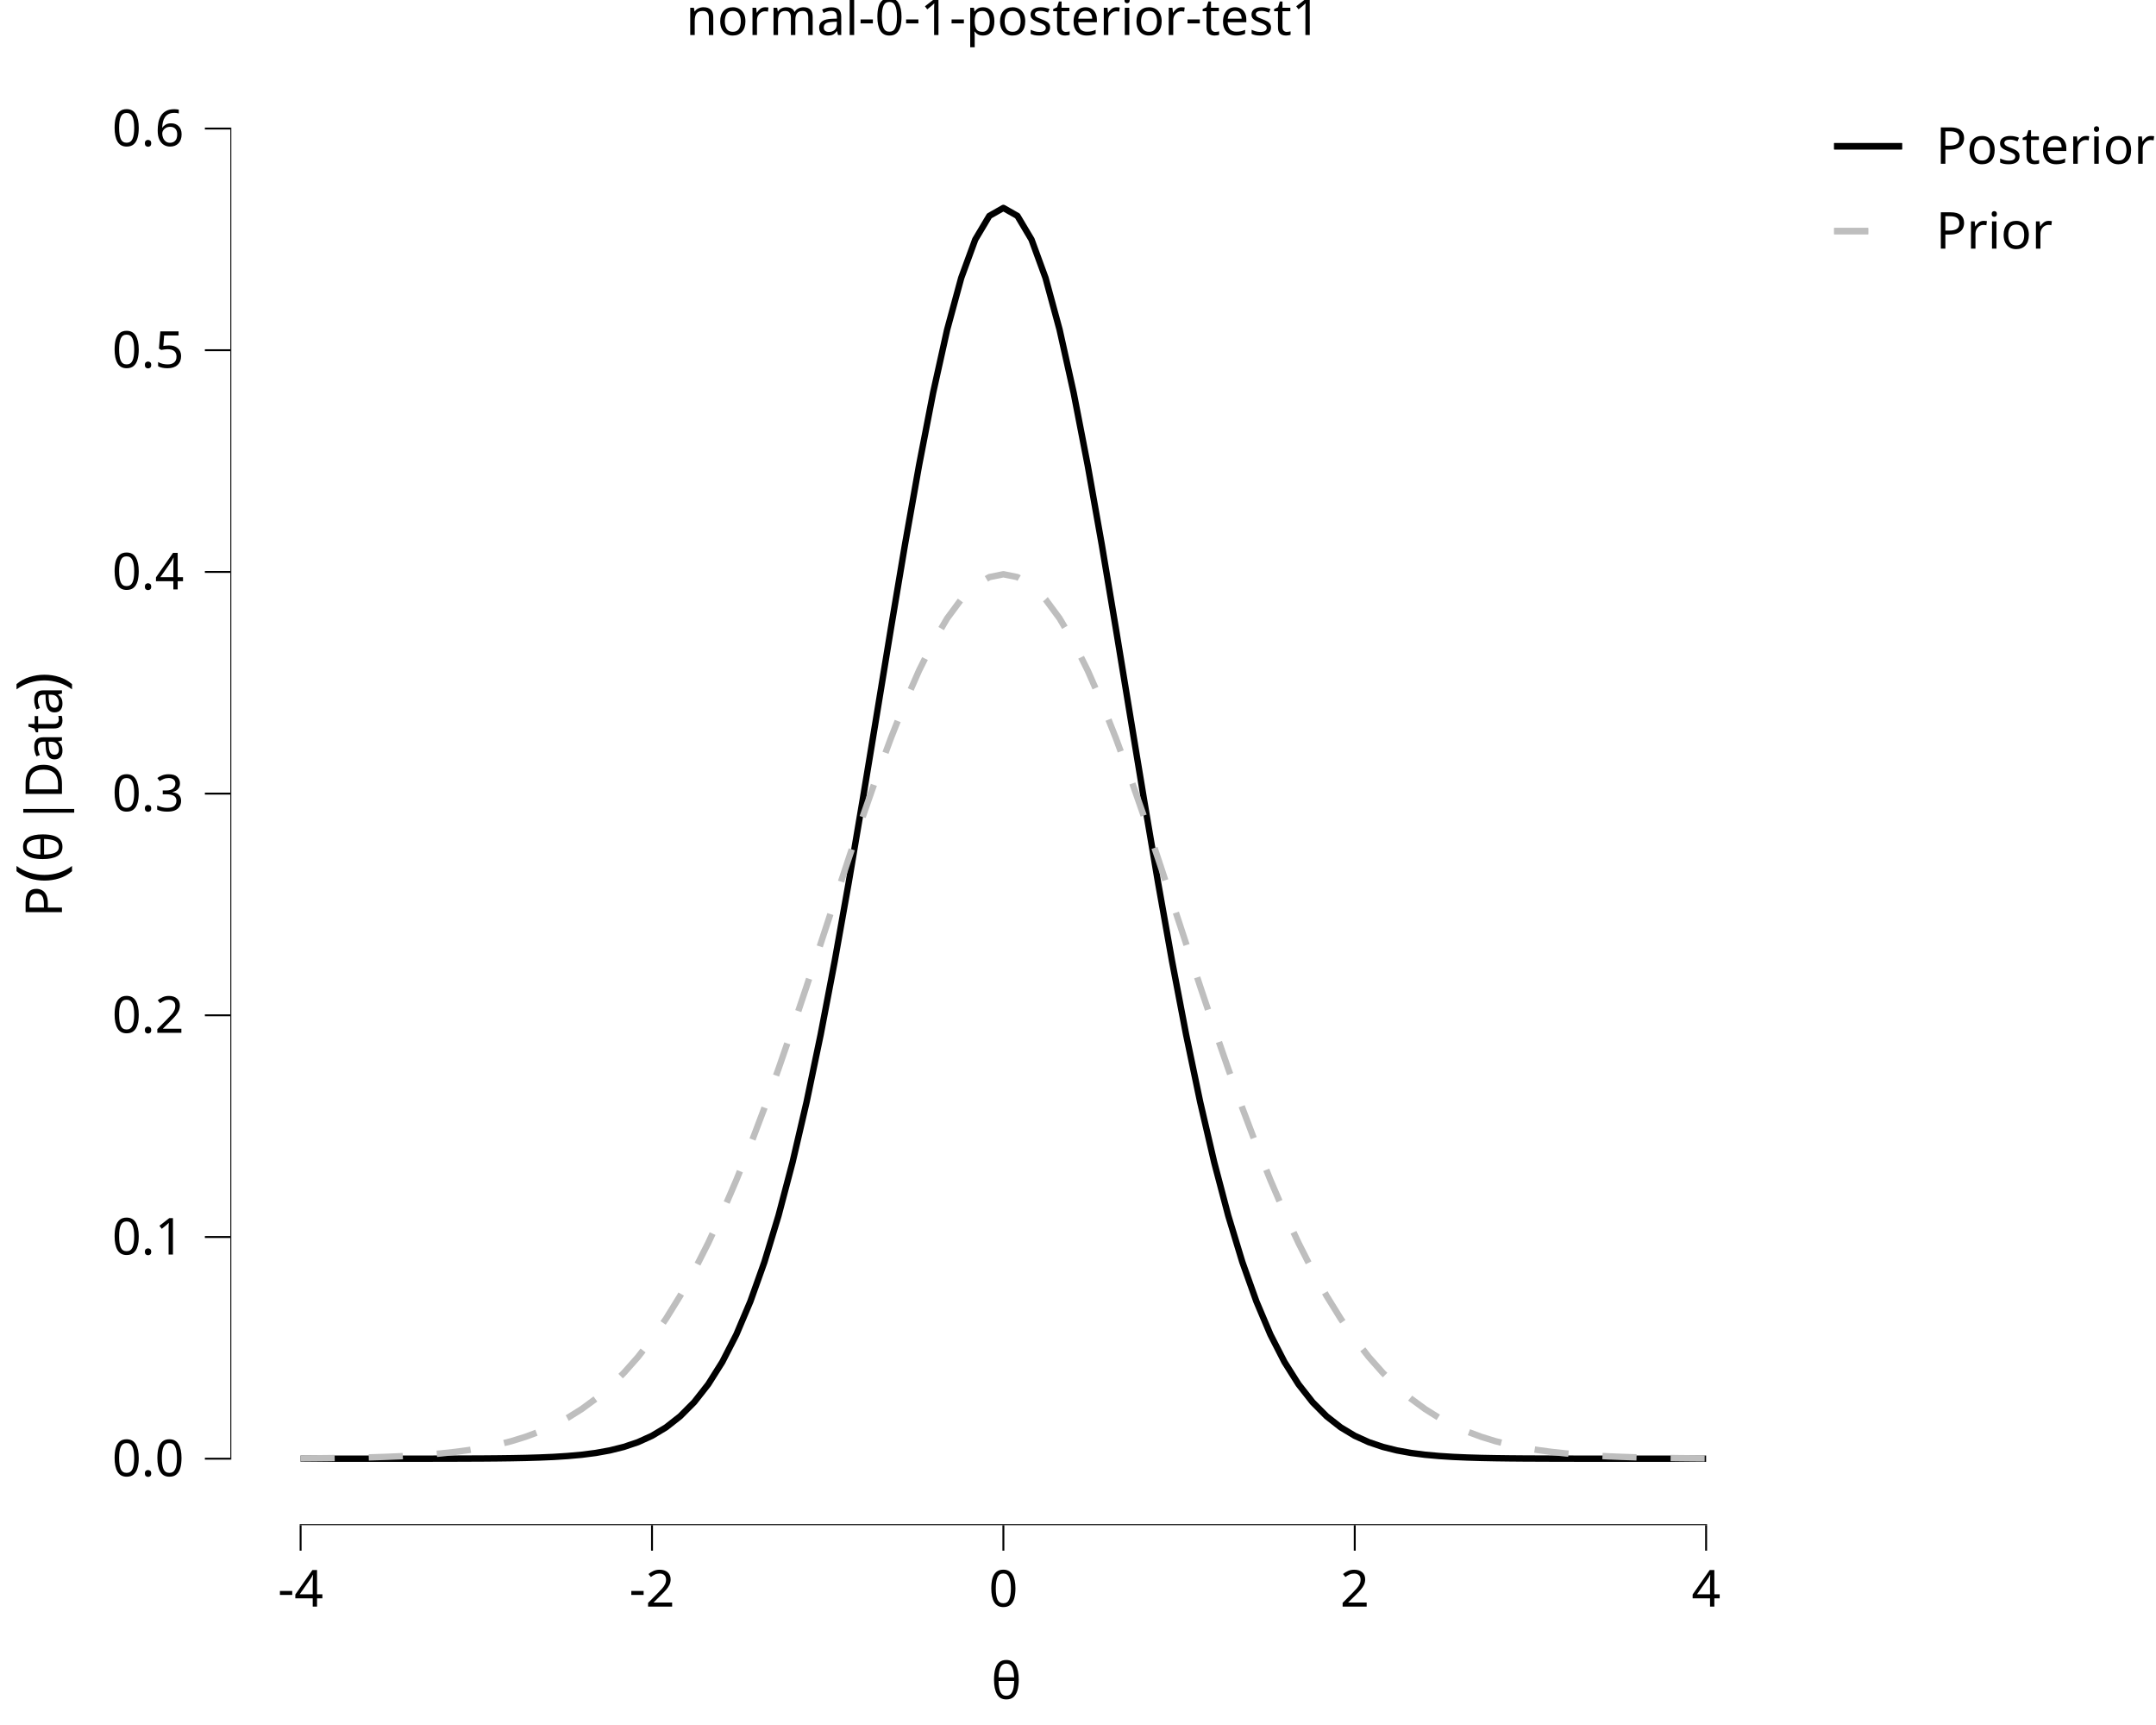
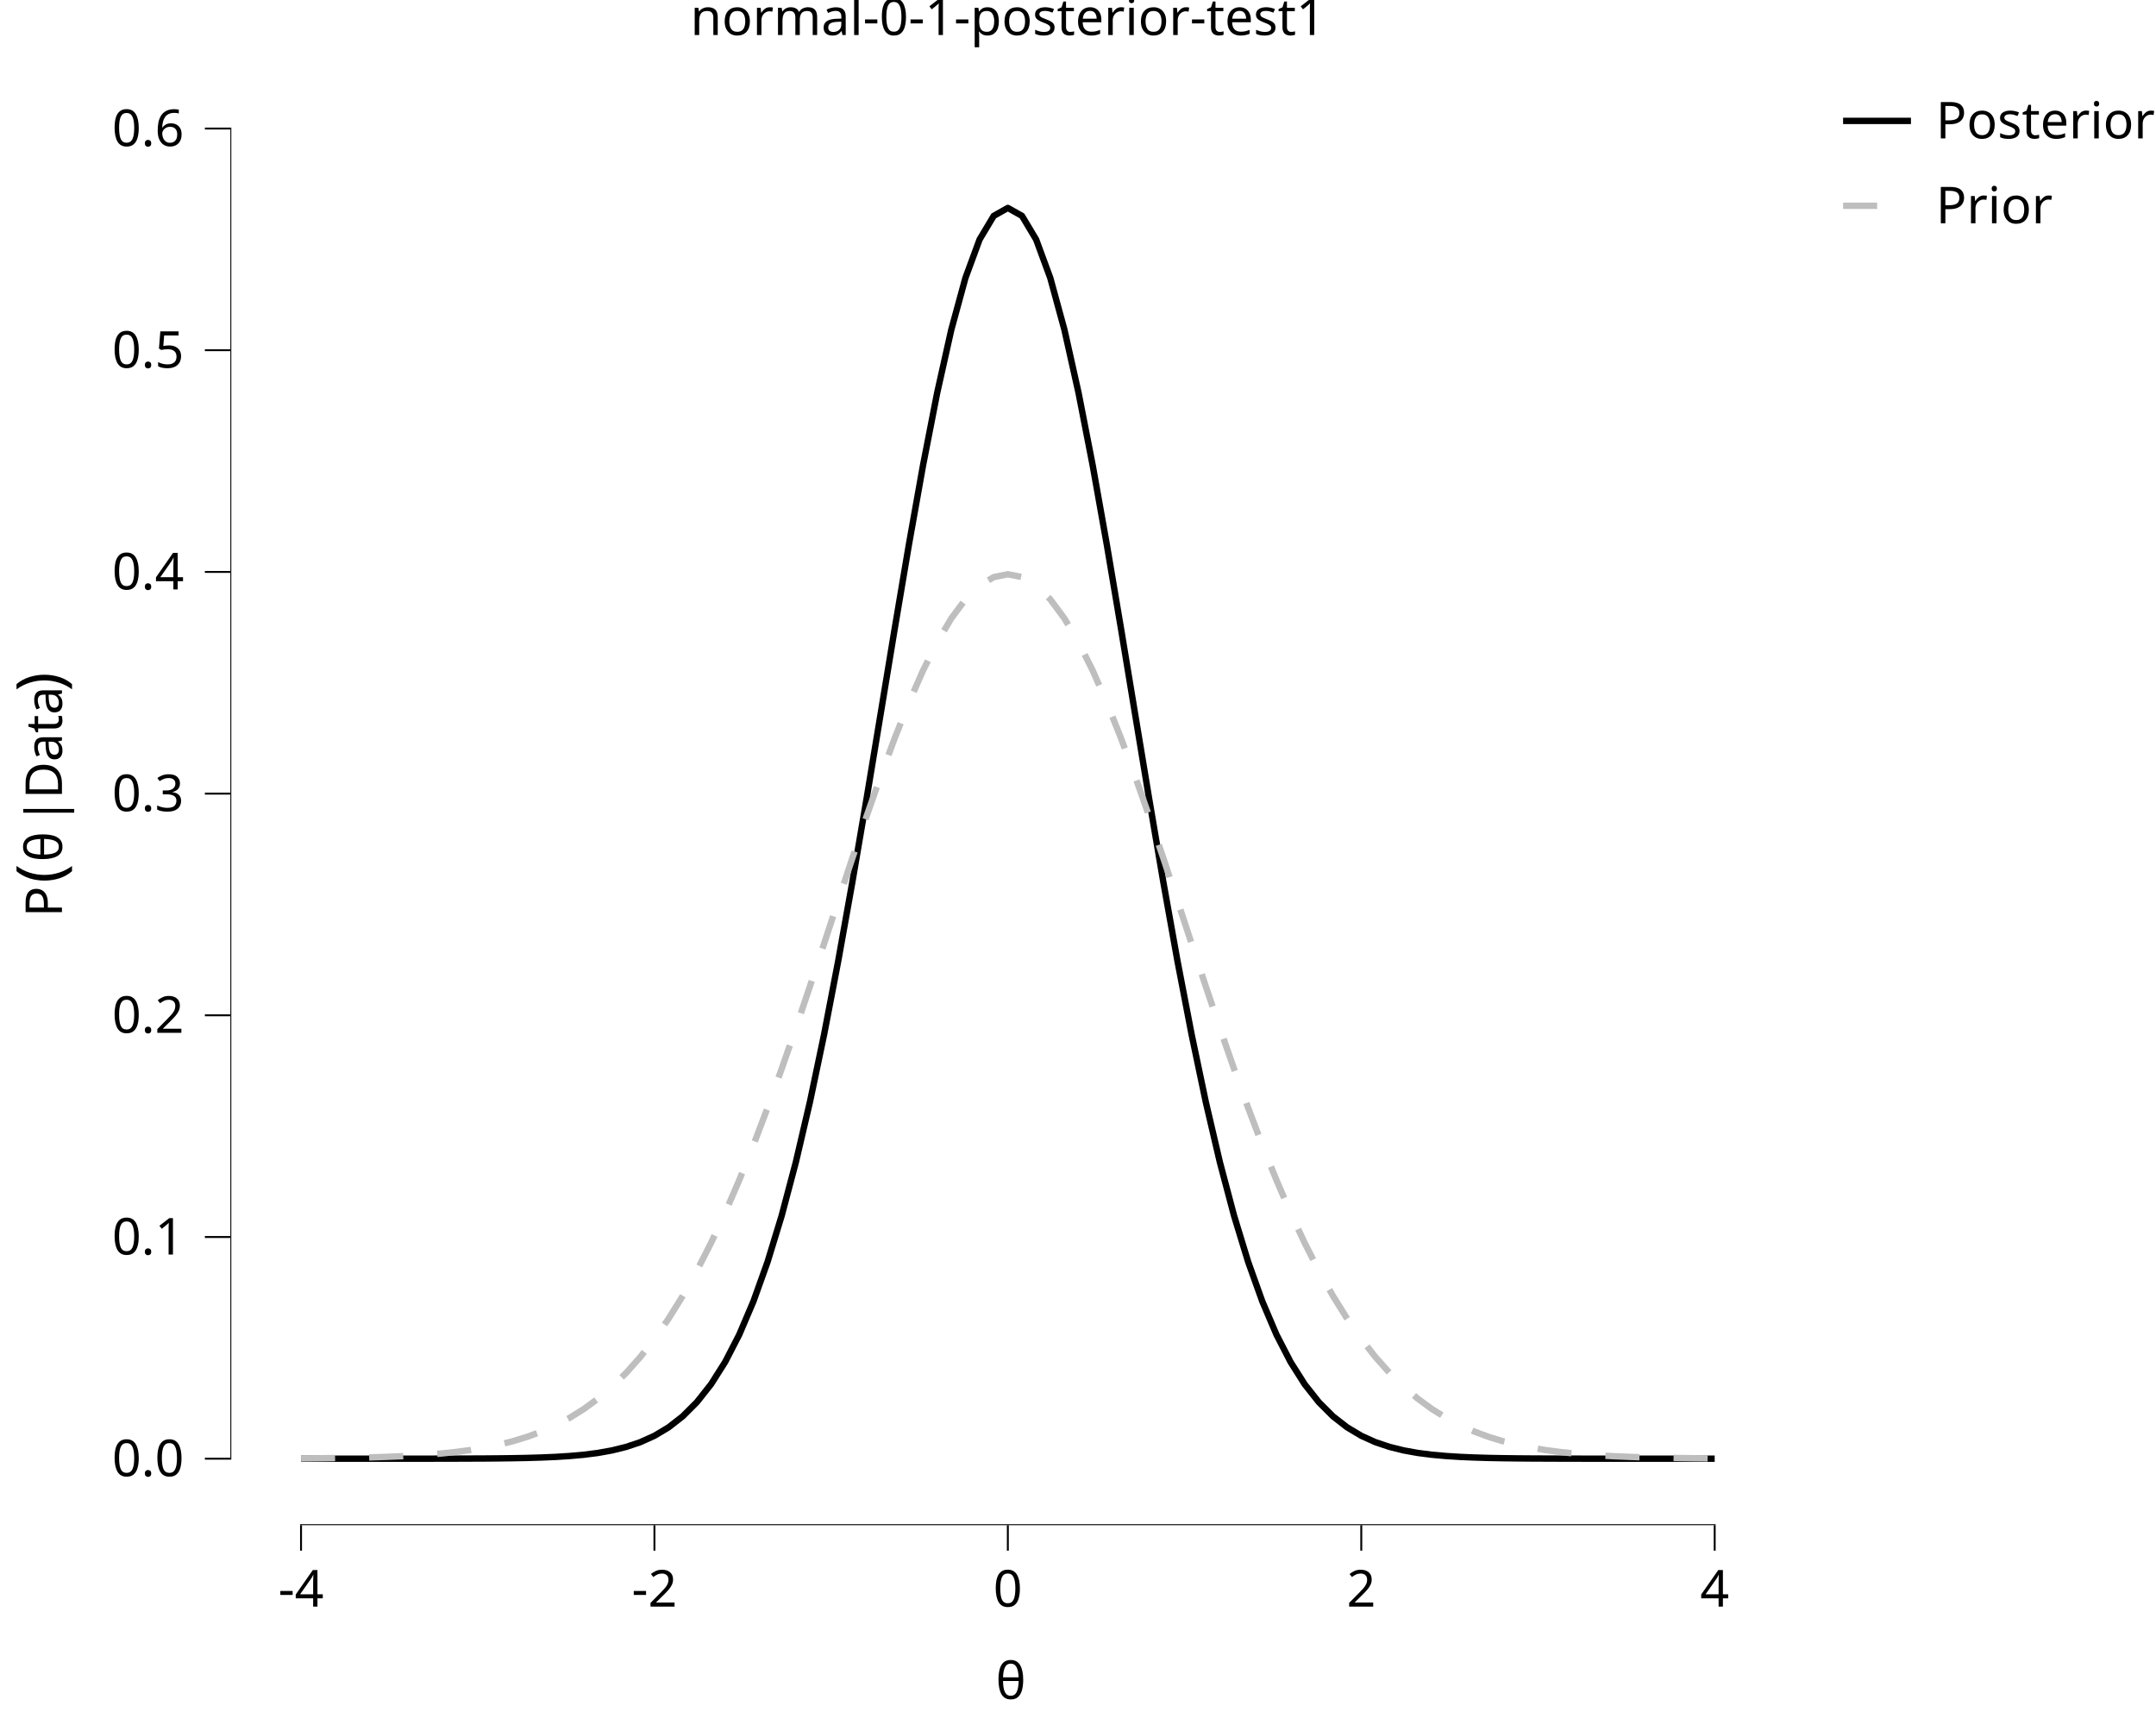
<svg xmlns="http://www.w3.org/2000/svg" class="svglite" data-engine-version="2.0" width="720.00pt" height="576.00pt" viewBox="0 0 720.00 576.00">
  <defs>
    <style type="text/css">
    .svglite line, .svglite polyline, .svglite polygon, .svglite path, .svglite rect, .svglite circle {
      fill: none;
      stroke: #000000;
      stroke-linecap: round;
      stroke-linejoin: round;
      stroke-miterlimit: 10.00;
    }
  </style>
  </defs>
  <rect width="100%" height="100%" style="stroke: none; fill: #FFFFFF;" />
  <defs>
    <clipPath id="cpMC4wMHw3MjAuMDB8MC4wMHw1NzYuMDA=">
      <rect x="0.00" y="0.00" width="720.00" height="576.00" />
    </clipPath>
  </defs>
  <g clip-path="url(#cpMC4wMHw3MjAuMDB8MC4wMHw1NzYuMDA=)">
    <rect x="0.00" y="0.00" width="720.00" height="576.00" style="stroke-width: 10.67; stroke: none;" />
  </g>
  <defs>
-     <clipPath id="cpNzYuOTN8NTkzLjIzfDIwLjcxfDUwOS4yOA==">
-       <rect x="76.93" y="20.71" width="516.31" height="488.57" />
+     <clipPath id="cpNzYuOTN8NTk2LjIyfDIwLjcxfDUwOS4yOA==">
+       <rect x="76.93" y="20.71" width="519.30" height="488.57" />
    </clipPath>
  </defs>
-   <g clip-path="url(#cpNzYuOTN8NTkzLjIzfDIwLjcxfDUwOS4yOA==)">
-     <rect x="76.93" y="20.71" width="516.31" height="488.57" style="stroke-width: 10.67; stroke: none;" />
-     <polyline points="100.39,487.07 105.09,487.07 109.78,487.07 114.48,487.07 119.17,487.07 123.86,487.07 128.56,487.07 133.25,487.07 137.94,487.07 142.64,487.07 147.33,487.06 152.03,487.05 156.72,487.03 161.41,487.01 166.11,486.97 170.80,486.91 175.49,486.82 180.19,486.68 184.88,486.48 189.57,486.18 194.27,485.76 198.96,485.16 203.66,484.31 208.35,483.14 213.04,481.56 217.74,479.43 222.43,476.61 227.12,472.93 231.82,468.21 236.51,462.24 241.21,454.79 245.90,445.64 250.59,434.56 255.29,421.38 259.98,405.93 264.67,388.12 269.37,367.94 274.06,345.47 278.76,320.90 283.45,294.55 288.14,266.85 292.84,238.38 297.53,209.79 302.22,181.85 306.92,155.37 311.61,131.18 316.30,110.08 321.00,92.80 325.69,79.98 330.39,72.09 335.08,69.43 339.77,72.09 344.47,79.98 349.16,92.80 353.85,110.08 358.55,131.18 363.24,155.37 367.94,181.85 372.63,209.79 377.32,238.38 382.02,266.85 386.71,294.55 391.40,320.90 396.10,345.47 400.79,367.94 405.49,388.12 410.18,405.93 414.87,421.38 419.57,434.56 424.26,445.64 428.95,454.79 433.65,462.24 438.34,468.21 443.03,472.93 447.73,476.61 452.42,479.43 457.12,481.56 461.81,483.14 466.50,484.31 471.20,485.16 475.89,485.76 480.58,486.18 485.28,486.48 489.97,486.68 494.67,486.82 499.36,486.91 504.05,486.97 508.75,487.01 513.44,487.03 518.13,487.05 522.83,487.06 527.52,487.07 532.22,487.07 536.91,487.07 541.60,487.07 546.30,487.07 550.99,487.07 555.68,487.07 560.38,487.07 565.07,487.07 569.76,487.07 " style="stroke-width: 2.13; stroke-linecap: butt;" />
-     <polyline points="100.39,486.98 105.09,486.94 109.78,486.89 114.48,486.82 119.17,486.74 123.86,486.62 128.56,486.47 133.25,486.28 137.94,486.03 142.64,485.71 147.33,485.31 152.03,484.80 156.72,484.17 161.41,483.38 166.11,482.41 170.80,481.22 175.49,479.77 180.19,478.02 184.88,475.93 189.57,473.44 194.27,470.50 198.96,467.05 203.66,463.05 208.35,458.42 213.04,453.13 217.74,447.11 222.43,440.32 227.12,432.73 231.82,424.32 236.51,415.06 241.21,404.96 245.90,394.05 250.59,382.36 255.29,369.95 259.98,356.90 264.67,343.33 269.37,329.35 274.06,315.11 278.76,300.79 283.45,286.56 288.14,272.63 292.84,259.18 297.53,246.44 302.22,234.61 306.92,223.89 311.61,214.46 316.30,206.49 321.00,200.14 325.69,195.51 330.39,192.70 335.08,191.75 339.77,192.70 344.47,195.51 349.16,200.14 353.85,206.49 358.55,214.46 363.24,223.89 367.94,234.61 372.63,246.44 377.32,259.18 382.02,272.63 386.71,286.56 391.40,300.79 396.10,315.11 400.79,329.35 405.49,343.33 410.18,356.90 414.87,369.95 419.57,382.36 424.26,394.05 428.95,404.96 433.65,415.06 438.34,424.32 443.03,432.73 447.73,440.32 452.42,447.11 457.12,453.13 461.81,458.42 466.50,463.05 471.20,467.05 475.89,470.50 480.58,473.44 485.28,475.93 489.97,478.02 494.67,479.77 499.36,481.22 504.05,482.41 508.75,483.38 513.44,484.17 518.13,484.80 522.83,485.31 527.52,485.71 532.22,486.03 536.91,486.28 541.60,486.47 546.30,486.62 550.99,486.74 555.68,486.82 560.38,486.89 565.07,486.94 569.76,486.98 " style="stroke-width: 2.13; stroke: #BEBEBE; stroke-dasharray: 11.38,11.38; stroke-linecap: butt;" />
-     <line x1="100.08" y1="509.28" x2="570.08" y2="509.28" style="stroke-width: 0.64; stroke-linecap: butt;" />
+   <g clip-path="url(#cpNzYuOTN8NTk2LjIyfDIwLjcxfDUwOS4yOA==)">
+     <rect x="76.93" y="20.71" width="519.30" height="488.57" style="stroke-width: 10.67; stroke: none;" />
+     <polyline points="100.53,487.07 105.25,487.07 109.97,487.07 114.69,487.07 119.41,487.07 124.13,487.07 128.86,487.07 133.58,487.07 138.30,487.07 143.02,487.07 147.74,487.06 152.46,487.05 157.18,487.03 161.90,487.01 166.62,486.97 171.34,486.91 176.06,486.82 180.79,486.68 185.51,486.48 190.23,486.18 194.95,485.76 199.67,485.16 204.39,484.31 209.11,483.14 213.83,481.56 218.55,479.43 223.27,476.61 227.99,472.93 232.71,468.21 237.44,462.24 242.16,454.79 246.88,445.64 251.60,434.56 256.32,421.38 261.04,405.93 265.76,388.12 270.48,367.94 275.20,345.47 279.92,320.90 284.64,294.55 289.37,266.85 294.09,238.38 298.81,209.79 303.53,181.85 308.25,155.37 312.97,131.18 317.69,110.08 322.41,92.80 327.13,79.98 331.85,72.09 336.57,69.43 341.30,72.09 346.02,79.98 350.74,92.80 355.46,110.08 360.18,131.18 364.90,155.37 369.62,181.85 374.34,209.79 379.06,238.38 383.78,266.85 388.50,294.55 393.22,320.90 397.95,345.47 402.67,367.94 407.39,388.12 412.11,405.93 416.83,421.38 421.55,434.56 426.27,445.64 430.99,454.79 435.71,462.24 440.43,468.21 445.15,472.93 449.88,476.61 454.60,479.43 459.32,481.56 464.04,483.14 468.76,484.31 473.48,485.16 478.20,485.76 482.92,486.18 487.64,486.48 492.36,486.68 497.08,486.82 501.80,486.91 506.53,486.97 511.25,487.01 515.97,487.03 520.69,487.05 525.41,487.06 530.13,487.07 534.85,487.07 539.57,487.07 544.29,487.07 549.01,487.07 553.73,487.07 558.46,487.07 563.18,487.07 567.90,487.07 572.62,487.07 " style="stroke-width: 2.13; stroke-linecap: butt;" />
+     <polyline points="100.53,486.98 105.25,486.94 109.97,486.89 114.69,486.82 119.41,486.74 124.13,486.62 128.86,486.47 133.58,486.28 138.30,486.03 143.02,485.71 147.74,485.31 152.46,484.80 157.18,484.17 161.90,483.38 166.62,482.41 171.34,481.22 176.06,479.77 180.79,478.02 185.51,475.93 190.23,473.44 194.95,470.50 199.67,467.05 204.39,463.05 209.11,458.42 213.83,453.13 218.55,447.11 223.27,440.32 227.99,432.73 232.71,424.32 237.44,415.06 242.16,404.96 246.88,394.05 251.60,382.36 256.32,369.95 261.04,356.90 265.76,343.33 270.48,329.35 275.20,315.11 279.92,300.79 284.64,286.56 289.37,272.63 294.09,259.18 298.81,246.44 303.53,234.61 308.25,223.89 312.97,214.46 317.69,206.49 322.41,200.14 327.13,195.51 331.85,192.70 336.57,191.75 341.30,192.70 346.02,195.51 350.74,200.14 355.46,206.49 360.18,214.46 364.90,223.89 369.62,234.61 374.34,246.44 379.06,259.18 383.78,272.63 388.50,286.56 393.22,300.79 397.95,315.11 402.67,329.35 407.39,343.33 412.11,356.90 416.83,369.95 421.55,382.36 426.27,394.05 430.99,404.96 435.71,415.06 440.43,424.32 445.15,432.73 449.88,440.32 454.60,447.11 459.32,453.13 464.04,458.42 468.76,463.05 473.48,467.05 478.20,470.50 482.92,473.44 487.64,475.93 492.36,478.02 497.08,479.77 501.80,481.22 506.53,482.41 511.25,483.38 515.97,484.17 520.69,484.80 525.41,485.31 530.13,485.71 534.85,486.03 539.57,486.28 544.29,486.47 549.01,486.62 553.73,486.74 558.46,486.82 563.18,486.89 567.90,486.94 572.62,486.98 " style="stroke-width: 2.13; stroke: #BEBEBE; stroke-dasharray: 11.38,11.38; stroke-linecap: butt;" />
+     <line x1="100.21" y1="509.28" x2="572.94" y2="509.28" style="stroke-width: 0.64; stroke-linecap: butt;" />
    <line x1="76.93" y1="487.39" x2="76.93" y2="42.60" style="stroke-width: 0.64; stroke-linecap: butt;" />
-     <rect x="76.93" y="20.71" width="516.31" height="488.57" style="stroke-width: 0.00; stroke: none;" />
+     <rect x="76.93" y="20.71" width="519.30" height="488.57" style="stroke-width: 0.00; stroke: none;" />
  </g>
  <g clip-path="url(#cpMC4wMHw3MjAuMDB8MC4wMHw1NzYuMDA=)">
    <polyline points="76.93,509.28 76.93,20.71 " style="stroke-width: 0.00; stroke: none; stroke-linecap: butt;" />
    <text x="61.45" y="492.92" text-anchor="end" style="font-size: 17.00px; font-family: sans;" textLength="23.63px" lengthAdjust="spacingAndGlyphs">0.0</text>
    <text x="61.45" y="418.90" text-anchor="end" style="font-size: 17.00px; font-family: sans;" textLength="23.63px" lengthAdjust="spacingAndGlyphs">0.1</text>
    <text x="61.45" y="344.87" text-anchor="end" style="font-size: 17.00px; font-family: sans;" textLength="23.63px" lengthAdjust="spacingAndGlyphs">0.2</text>
    <text x="61.45" y="270.85" text-anchor="end" style="font-size: 17.00px; font-family: sans;" textLength="23.63px" lengthAdjust="spacingAndGlyphs">0.3</text>
    <text x="61.45" y="196.82" text-anchor="end" style="font-size: 17.00px; font-family: sans;" textLength="23.63px" lengthAdjust="spacingAndGlyphs">0.4</text>
    <text x="61.45" y="122.79" text-anchor="end" style="font-size: 17.00px; font-family: sans;" textLength="23.63px" lengthAdjust="spacingAndGlyphs">0.5</text>
    <text x="61.45" y="48.77" text-anchor="end" style="font-size: 17.00px; font-family: sans;" textLength="23.63px" lengthAdjust="spacingAndGlyphs">0.6</text>
    <polyline points="68.42,487.07 76.93,487.07 " style="stroke-width: 0.64; stroke-linecap: butt;" />
    <polyline points="68.42,413.05 76.93,413.05 " style="stroke-width: 0.64; stroke-linecap: butt;" />
    <polyline points="68.42,339.02 76.93,339.02 " style="stroke-width: 0.64; stroke-linecap: butt;" />
    <polyline points="68.42,265.00 76.93,265.00 " style="stroke-width: 0.64; stroke-linecap: butt;" />
    <polyline points="68.42,190.97 76.93,190.97 " style="stroke-width: 0.64; stroke-linecap: butt;" />
    <polyline points="68.42,116.94 76.93,116.94 " style="stroke-width: 0.64; stroke-linecap: butt;" />
    <polyline points="68.42,42.92 76.93,42.92 " style="stroke-width: 0.64; stroke-linecap: butt;" />
-     <polyline points="76.93,509.28 593.23,509.28 " style="stroke-width: 0.00; stroke: none; stroke-linecap: butt;" />
-     <polyline points="100.39,517.79 100.39,509.28 " style="stroke-width: 0.64; stroke-linecap: butt;" />
-     <polyline points="217.74,517.79 217.74,509.28 " style="stroke-width: 0.64; stroke-linecap: butt;" />
-     <polyline points="335.08,517.79 335.08,509.28 " style="stroke-width: 0.64; stroke-linecap: butt;" />
-     <polyline points="452.42,517.79 452.42,509.28 " style="stroke-width: 0.64; stroke-linecap: butt;" />
-     <polyline points="569.76,517.79 569.76,509.28 " style="stroke-width: 0.64; stroke-linecap: butt;" />
-     <text x="100.39" y="536.46" text-anchor="middle" style="font-size: 17.00px; font-family: sans;" textLength="15.12px" lengthAdjust="spacingAndGlyphs">-4</text>
-     <text x="217.74" y="536.46" text-anchor="middle" style="font-size: 17.00px; font-family: sans;" textLength="15.12px" lengthAdjust="spacingAndGlyphs">-2</text>
-     <text x="335.08" y="536.46" text-anchor="middle" style="font-size: 17.00px; font-family: sans;" textLength="9.46px" lengthAdjust="spacingAndGlyphs">0</text>
-     <text x="452.42" y="536.46" text-anchor="middle" style="font-size: 17.00px; font-family: sans;" textLength="9.46px" lengthAdjust="spacingAndGlyphs">2</text>
-     <text x="569.76" y="536.46" text-anchor="middle" style="font-size: 17.00px; font-family: sans;" textLength="9.46px" lengthAdjust="spacingAndGlyphs">4</text>
-     <text x="331.02" y="567.29" style="font-size: 17.00px; font-family: sans;" textLength="8.13px" lengthAdjust="spacingAndGlyphs">θ</text>
+     <polyline points="76.93,509.28 596.22,509.28 " style="stroke-width: 0.00; stroke: none; stroke-linecap: butt;" />
+     <polyline points="100.53,517.79 100.53,509.28 " style="stroke-width: 0.64; stroke-linecap: butt;" />
+     <polyline points="218.55,517.79 218.55,509.28 " style="stroke-width: 0.64; stroke-linecap: butt;" />
+     <polyline points="336.57,517.79 336.57,509.28 " style="stroke-width: 0.64; stroke-linecap: butt;" />
+     <polyline points="454.60,517.79 454.60,509.28 " style="stroke-width: 0.64; stroke-linecap: butt;" />
+     <polyline points="572.62,517.79 572.62,509.28 " style="stroke-width: 0.64; stroke-linecap: butt;" />
+     <text x="100.53" y="536.46" text-anchor="middle" style="font-size: 17.00px; font-family: sans;" textLength="15.12px" lengthAdjust="spacingAndGlyphs">-4</text>
+     <text x="218.55" y="536.46" text-anchor="middle" style="font-size: 17.00px; font-family: sans;" textLength="15.12px" lengthAdjust="spacingAndGlyphs">-2</text>
+     <text x="336.57" y="536.46" text-anchor="middle" style="font-size: 17.00px; font-family: sans;" textLength="9.46px" lengthAdjust="spacingAndGlyphs">0</text>
+     <text x="454.60" y="536.46" text-anchor="middle" style="font-size: 17.00px; font-family: sans;" textLength="9.46px" lengthAdjust="spacingAndGlyphs">2</text>
+     <text x="572.62" y="536.46" text-anchor="middle" style="font-size: 17.00px; font-family: sans;" textLength="9.46px" lengthAdjust="spacingAndGlyphs">4</text>
+     <text x="332.51" y="567.29" style="font-size: 17.00px; font-family: sans;" textLength="8.13px" lengthAdjust="spacingAndGlyphs">θ</text>
    <text transform="translate(20.69,306.22) rotate(-90)" style="font-size: 17.00px; font-family: sans;" textLength="11.34px" lengthAdjust="spacingAndGlyphs">P</text>
    <text transform="translate(20.69,294.88) rotate(-90)" style="font-size: 21.25px; font-family: sans;" textLength="7.08px" lengthAdjust="spacingAndGlyphs">(</text>
    <text transform="translate(20.69,287.80) rotate(-90)" style="font-size: 17.00px; font-family: sans;" textLength="8.13px" lengthAdjust="spacingAndGlyphs">θ</text>
    <text transform="translate(20.69,279.67) rotate(-90)" style="font-size: 17.00px; font-family: sans;" textLength="4.25px" lengthAdjust="spacingAndGlyphs"> </text>
    <text transform="translate(20.69,275.42) rotate(-90)" style="font-size: 17.00px; font-family: sans;" textLength="4.42px" lengthAdjust="spacingAndGlyphs">|</text>
    <text transform="translate(20.69,271.00) rotate(-90)" style="font-size: 17.00px; font-family: sans;" textLength="4.25px" lengthAdjust="spacingAndGlyphs"> </text>
    <text transform="translate(20.69,266.75) rotate(-90)" style="font-size: 17.00px; font-family: sans;" textLength="35.91px" lengthAdjust="spacingAndGlyphs">Data</text>
    <text transform="translate(20.69,230.83) rotate(-90)" style="font-size: 21.25px; font-family: sans;" textLength="7.06px" lengthAdjust="spacingAndGlyphs">)</text>
-     <rect x="604.19" y="20.71" width="115.81" height="76.12" style="stroke-width: 0.75; stroke: none;" />
-     <rect x="604.19" y="20.71" width="115.81" height="76.12" style="stroke-width: 10.67; stroke: none;" />
-     <rect x="609.67" y="34.66" width="28.35" height="28.35" style="stroke-width: 10.67; stroke: none;" />
-     <line x1="612.51" y1="48.83" x2="635.18" y2="48.83" style="stroke-width: 2.13; stroke-linecap: butt;" />
-     <line x1="612.51" y1="48.83" x2="635.18" y2="48.83" style="stroke-width: 2.13; stroke-linecap: butt;" />
-     <rect x="609.67" y="63.00" width="28.35" height="28.35" style="stroke-width: 10.67; stroke: none;" />
-     <line x1="612.51" y1="77.18" x2="635.18" y2="77.18" style="stroke-width: 2.13; stroke: #BEBEBE; stroke-dasharray: 11.38,11.38; stroke-linecap: butt;" />
-     <line x1="612.51" y1="77.18" x2="635.18" y2="77.18" style="stroke-width: 2.13; stroke: #BEBEBE; stroke-dasharray: 11.38,11.38; stroke-linecap: butt;" />
-     <text x="646.49" y="54.68" style="font-size: 17.00px; font-family: sans;" textLength="68.03px" lengthAdjust="spacingAndGlyphs">Posterior</text>
-     <text x="646.49" y="83.03" style="font-size: 17.00px; font-family: sans;" textLength="35.89px" lengthAdjust="spacingAndGlyphs">Prior</text>
-     <text x="335.08" y="11.70" text-anchor="middle" style="font-size: 17.00px; font-family: sans;" textLength="196.53px" lengthAdjust="spacingAndGlyphs">normal-0-1-posterior-test1</text>
+     <rect x="607.18" y="20.71" width="112.82" height="67.65" style="stroke-width: 0.75; stroke: none;" />
+     <rect x="607.18" y="20.71" width="112.82" height="67.65" style="stroke-width: 10.67; stroke: none;" />
+     <rect x="612.66" y="26.19" width="28.35" height="28.35" style="stroke-width: 10.67; stroke: none;" />
+     <line x1="615.50" y1="40.36" x2="638.17" y2="40.36" style="stroke-width: 2.13; stroke-linecap: butt;" />
+     <rect x="612.66" y="54.53" width="28.35" height="28.35" style="stroke-width: 10.67; stroke: none;" />
+     <line x1="615.50" y1="68.71" x2="638.17" y2="68.71" style="stroke-width: 2.13; stroke: #BEBEBE; stroke-dasharray: 11.38,11.38; stroke-linecap: butt;" />
+     <text x="646.49" y="46.21" style="font-size: 17.00px; font-family: sans;" textLength="68.03px" lengthAdjust="spacingAndGlyphs">Posterior</text>
+     <text x="646.49" y="74.56" style="font-size: 17.00px; font-family: sans;" textLength="35.89px" lengthAdjust="spacingAndGlyphs">Prior</text>
+     <text x="336.57" y="11.70" text-anchor="middle" style="font-size: 17.00px; font-family: sans;" textLength="196.53px" lengthAdjust="spacingAndGlyphs">normal-0-1-posterior-test1</text>
  </g>
</svg>
